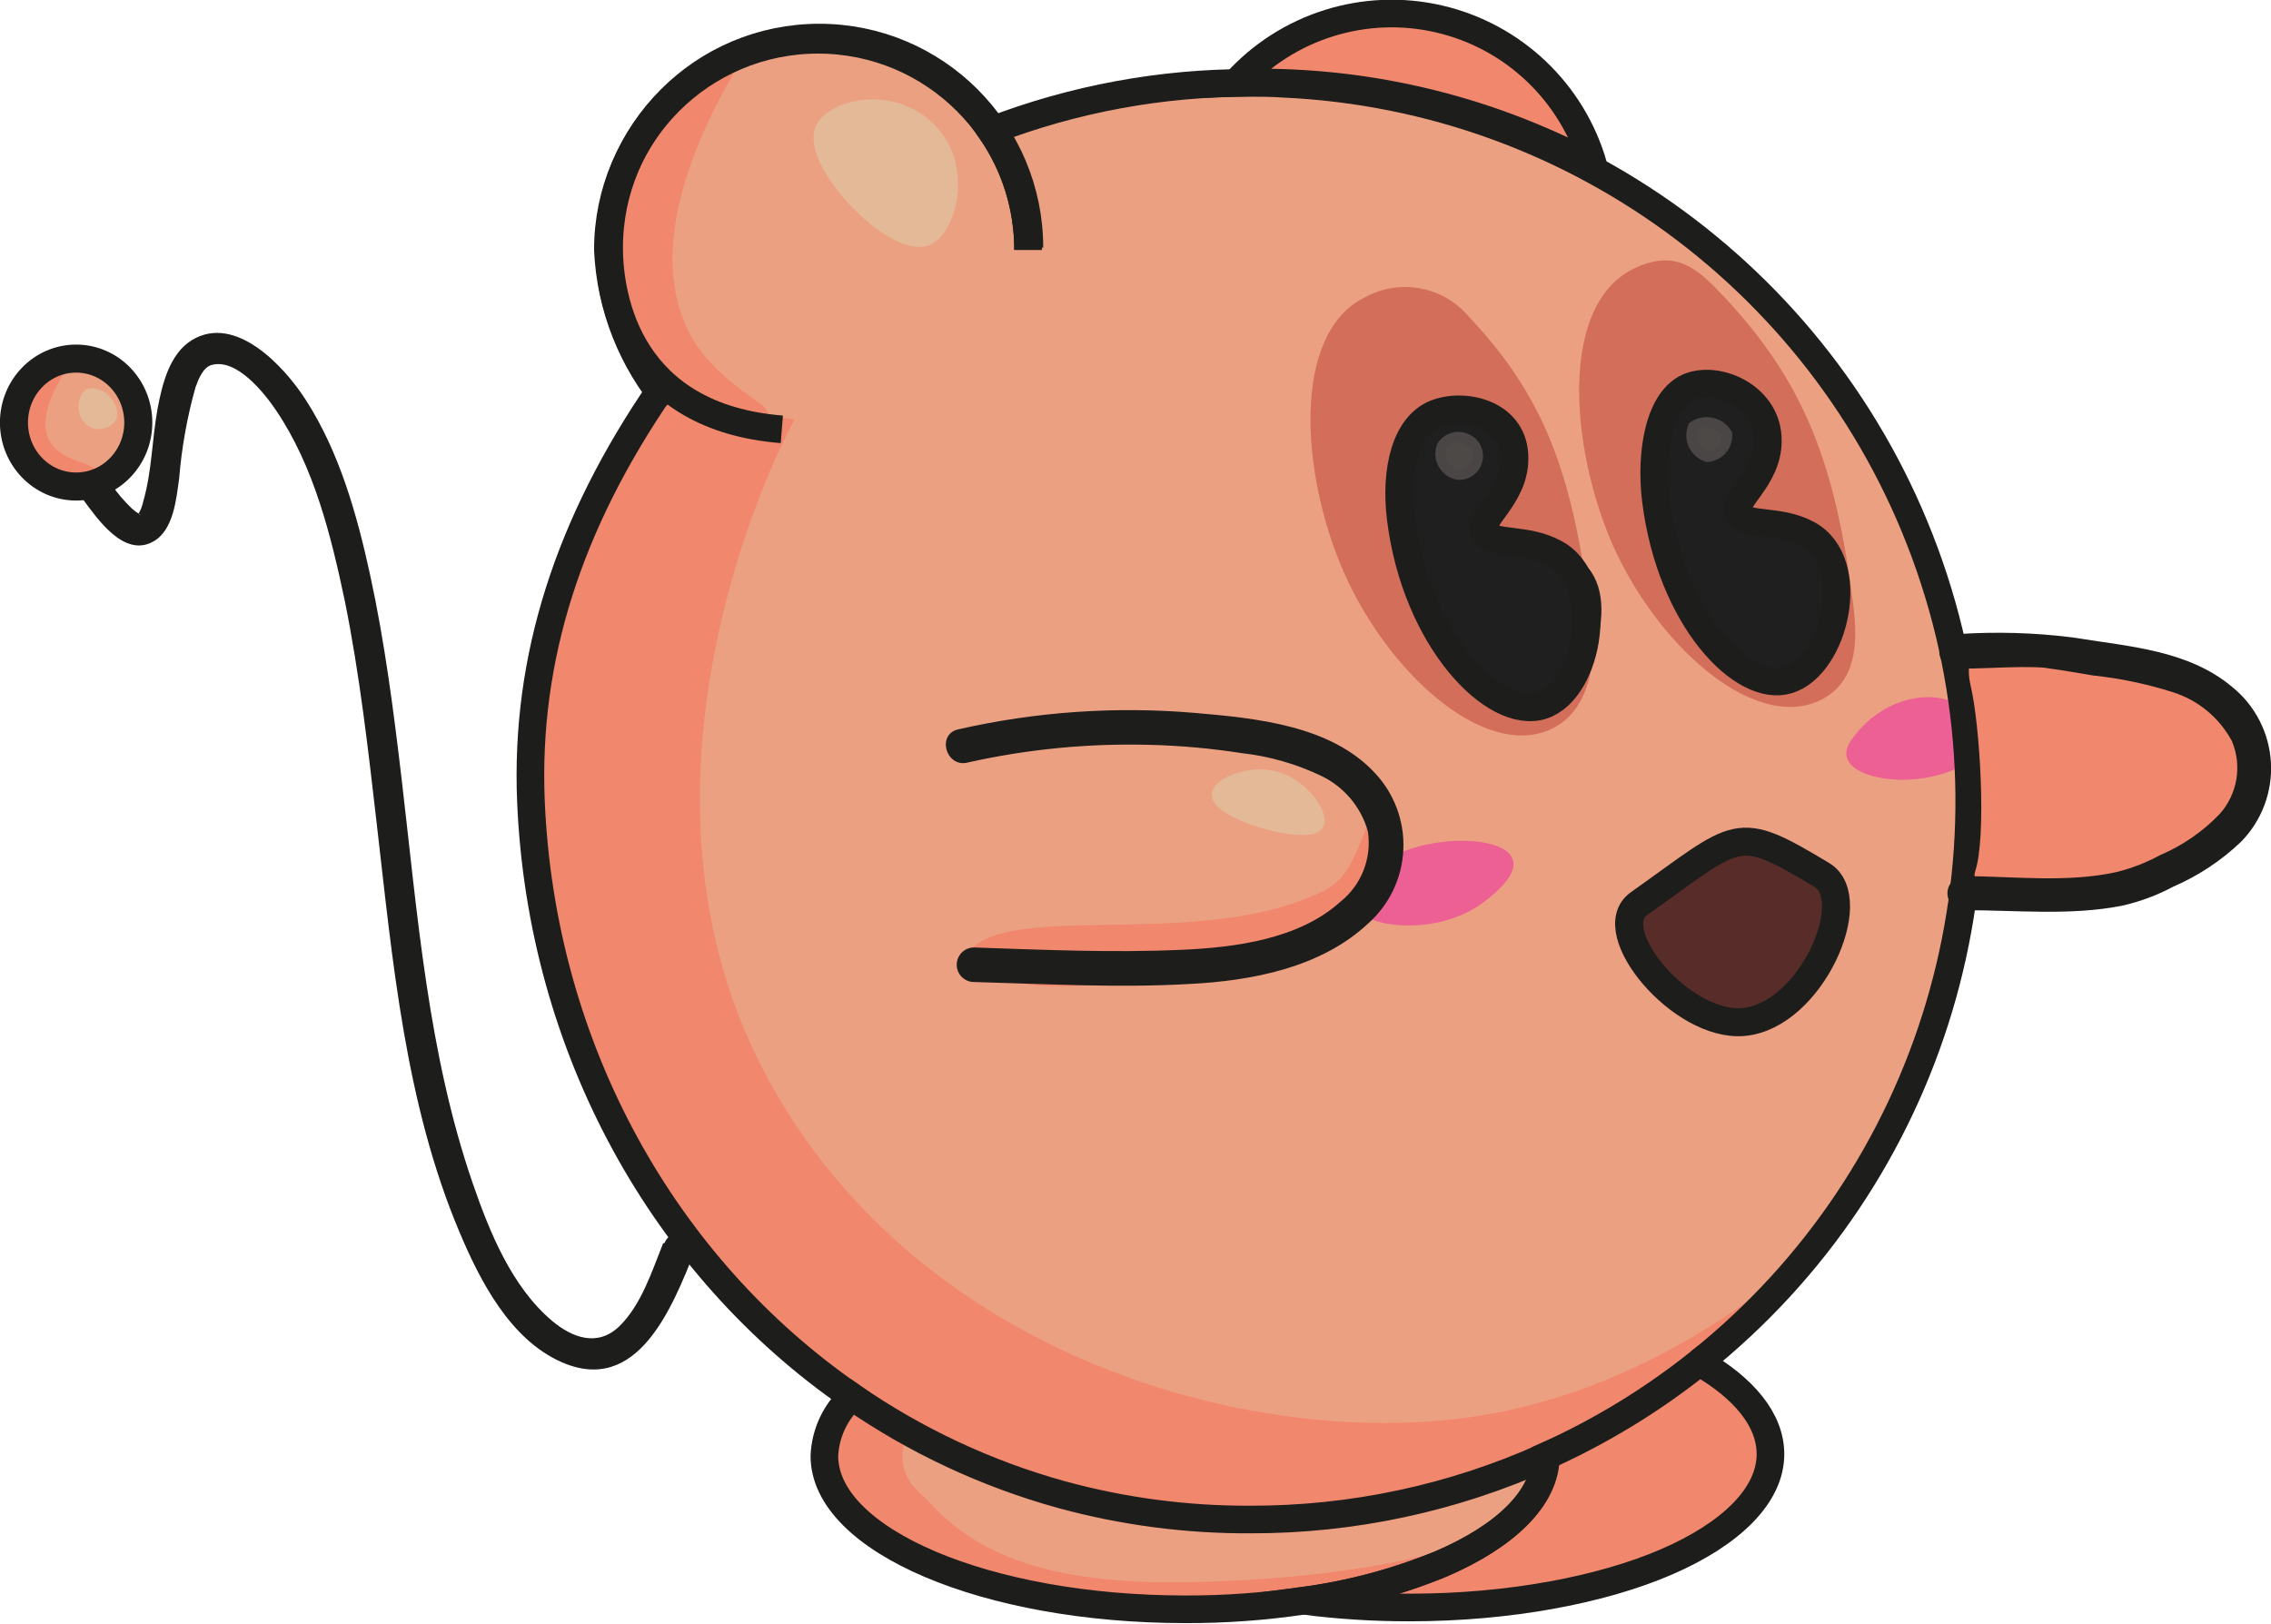
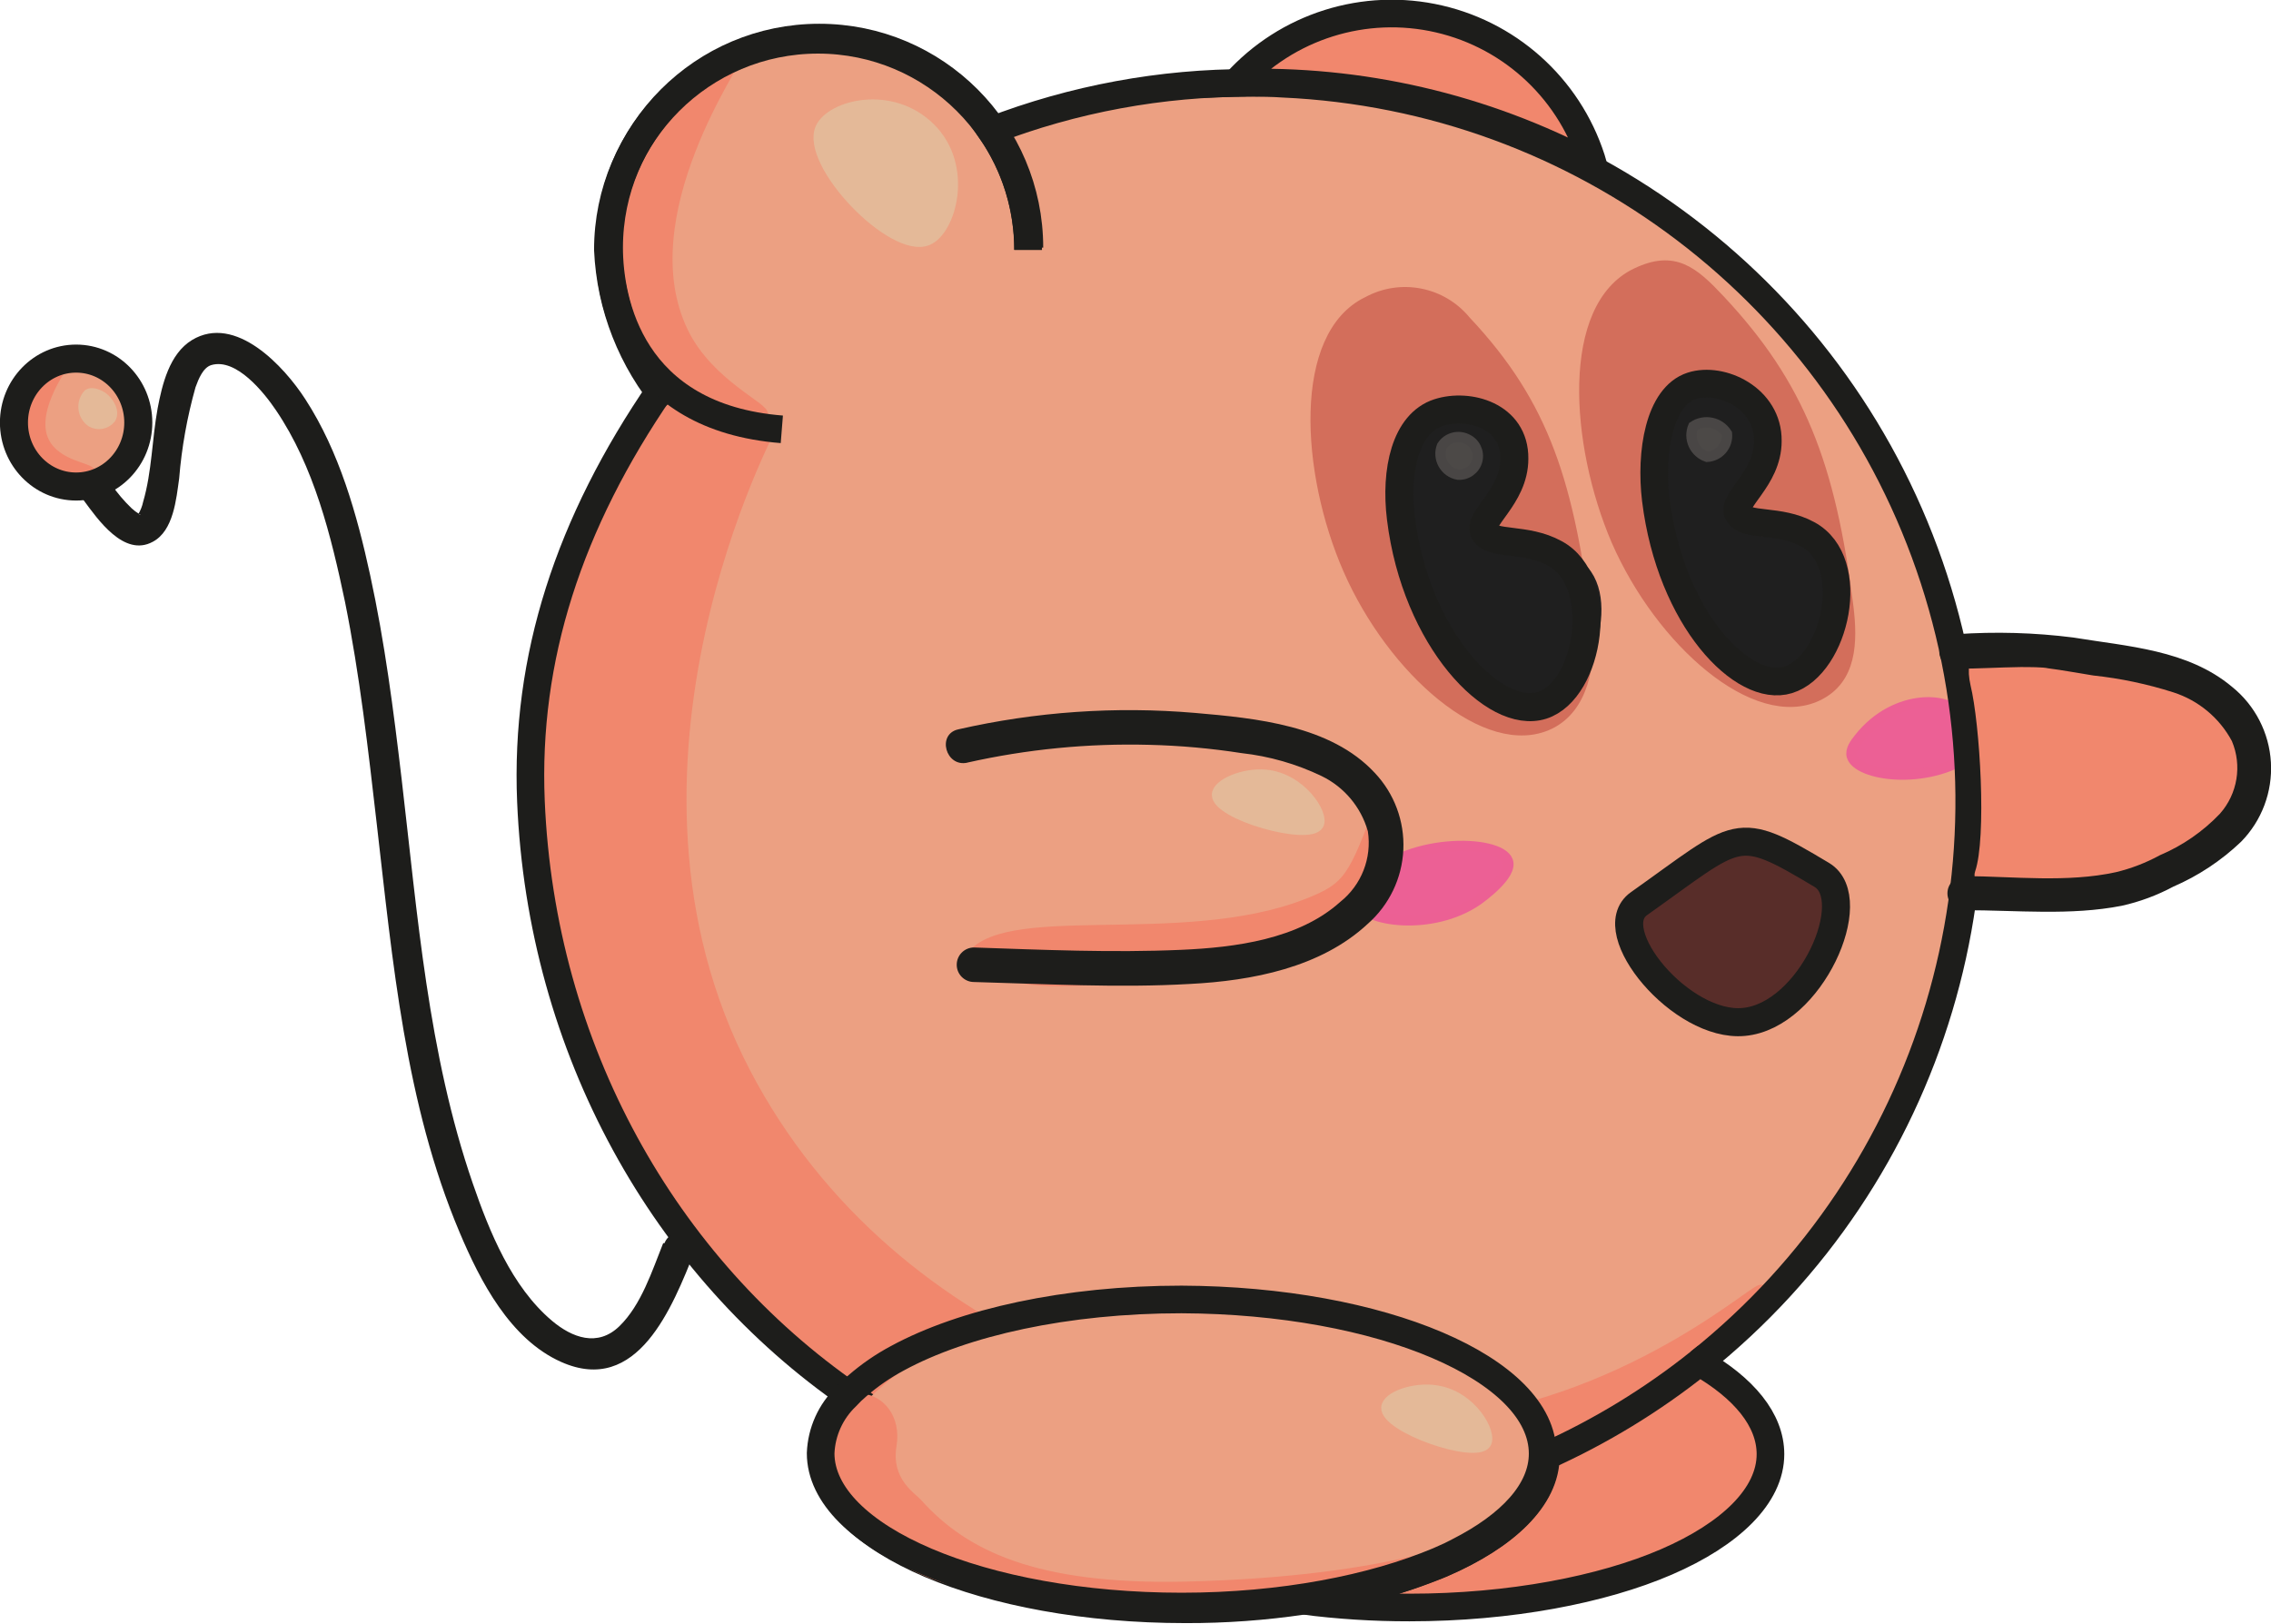
<svg xmlns="http://www.w3.org/2000/svg" viewBox="0 0 164.38 117.5">
  <defs>
    <style>.cls-1,.cls-2{fill:#eca082;stroke:#eca082;}.cls-1,.cls-10,.cls-12,.cls-13,.cls-2,.cls-3,.cls-4,.cls-5,.cls-6,.cls-7,.cls-8,.cls-9{stroke-miterlimit:10;}.cls-1,.cls-4,.cls-5,.cls-6,.cls-7,.cls-8,.cls-9{stroke-width:0.75px;}.cls-2,.cls-3{stroke-width:0.75px;}.cls-3{fill:#f1876d;stroke:#f1876d;}.cls-4{fill:#d36e5b;stroke:#d36e5b;}.cls-5{fill:#ec6095;stroke:#ec6094;}.cls-6{fill:#e4b998;stroke:#e4b998;}.cls-7{fill:#1f1f1f;stroke:#1f1f1f;}.cls-8{fill:#582d29;stroke:#582d29;}.cls-9{fill:#4c4947;stroke:#494645;}.cls-10,.cls-12,.cls-13{fill:none;stroke:#1d1d1b;}.cls-10{stroke-width:2px;}.cls-11{fill:#1d1d1b;}.cls-12{stroke-width:2.03px;}.cls-13{stroke-width:2.03px;}</style>
  </defs>
  <g id="Capa_9" data-name="Capa 9">
    <path class="cls-1" d="M3.79,35.13c1.66.88,7.07-2.85,6.19-6.19C9.49,27.1,7.15,25.56,5.53,26,2.62,26.88,2,34.19,3.79,35.13Z" />
    <path class="cls-2" d="M56.82,30a13.71,13.71,0,0,1-3.1-25.35C61.15.88,68.55,6.56,69.59,7.39c1.46,1.16,4.55,3.62,5,7.35C75.58,22.14,66,32.14,56.82,30Z" />
    <path class="cls-2" d="M78.66,7C55.88,12.36,38.12,33.76,38.2,57.52c.1,24.51,19.13,39.14,21.68,41,14.73,10.93,35.9,14.67,53,6.39,13-6.29,19.76-17.6,21.68-20.91a54.64,54.64,0,0,0,6.78-19.54A50.6,50.6,0,0,0,139,39.13,51.14,51.14,0,0,0,125.11,19C114,9.22,96.46,2.82,78.66,7Z" />
    <path class="cls-3" d="M4.85,25.94C4.76,25.89.4,31,2,33.39c1.11,1.59,4.46,1.26,4.55.87S4.1,33.77,3.2,32C2,29.62,4.93,26,4.85,25.94Z" />
    <path class="cls-3" d="M70.06,69.62c2.09-4.12,15.4-.58,24.57-4.2,3-1.17,3.34-1.84,5.4-7.44.27-.73.62,2-.1,3.81-.61,1.54.11,4.82-13.32,8.11-3,.75-13,2-14.21.16C72,69.43,69.62,70.5,70.06,69.62Z" />
    <path class="cls-3" d="M91,4.49c-.17-1.28,7.54-5.18,14.61-2.91,5.62,1.81,9.42,7.07,8.71,8.13s-4.49-1.82-13-3.58C94.4,4.7,91.06,5.31,91,4.49Z" />
    <path class="cls-3" d="M53.34,4c-.28-.16-15,5.49-6.29,21.26,2.15,3.9,7.84,5.31,8.16,4.81s-3.9-2.21-5.75-6C45.34,15.62,53.59,4.2,53.34,4Z" />
-     <path class="cls-3" d="M48.78,28.6C37.42,46.51,37,60.18,42.5,75.12c8.82,23.8,33.92,40,64.44,31.42,12.64-3.56,21.12-11.76,21.52-13.1.27-.9-8.83,7.92-22.73,9.62-16.23,2-40.14-5-50.8-25.4-11.51-22.08,2-47,2-47C52.93,30.07,49.46,27.53,48.78,28.6Z" />
+     <path class="cls-3" d="M47.81,28.6C36.45,46.51,36,60.18,41.53,75.12c8.82,23.8,33.92,40,64.44,31.42,12.65-3.56,21.12-11.76,21.52-13.1.27-.9-8.83,7.92-22.73,9.62-16.23,2-40.14-5-50.8-25.4-11.51-22.08,2-47,2-47C52,30.07,48.49,27.53,47.81,28.6Z" />
    <path class="cls-3" d="M87,110.55c-3.4-.88-6.87-1.74-7.84-2-4-1.19,2,5.14,8,6.06,25.06,3.87,36.75-2.51,36.68-3,0-.28,5.77-5.19,4.13-7.22-1-1.28-.93-1.39-4.26-5.13-.46-.52-13,8.32-16.65,8.71C103,108.37,90.69,110.74,87,110.55Z" />
    <path class="cls-2" d="M62.43,102.87c27.32,9.3,25,7.41,31.48,8,8.39.78,18.92-6.3,18.37-5.23-6.52,12.68-41.72,14.66-48.39,3.29C63.36,108,60.3,102.15,62.43,102.87Z" />
    <path class="cls-3" d="M60.24,104.82c0,4.14,4.66,9,10.64,9.89,25.07,3.87,36.75-2.51,36.68-3,0-.28-5.67,2.84-21.29,3.2-10.83.24-16-2.26-19.36-6-.46-.52-2.32-1.62-1.9-4.23C65.66,100.65,60.24,99.66,60.24,104.82Z" />
    <path class="cls-4" d="M118.43,19.78C113.35,22.21,114,32.12,117,39.13c3.2,7.33,10.08,13.39,14.58,11.23,2.43-1.17,2.52-3.84,2.2-6.45-1.29-10.33-3.54-16.06-9.29-22.2C122.56,19.65,121.18,18.46,118.43,19.78Z" />
    <path class="cls-4" d="M99,21.84c-5.08,2.43-4.48,12.35-1.42,19.36,3.2,7.33,10.07,13.39,14.58,11.22,2.43-1.17,3-4.35,2.71-7-1.29-10.32-3-16.05-8.78-22.19A5.67,5.67,0,0,0,99,21.84Z" />
    <path class="cls-5" d="M134.56,53.45c2.66-3.37,6.9-3.05,7.48-1.42.37,1,.94,2.38.65,2.59-3.31,2.28-8.24,1.53-8.65.12C133.91,54.29,134.27,53.82,134.56,53.45Z" />
    <path class="cls-5" d="M98.82,64c2.65-3.37,9.74-3.3,10.32-1.67.37,1-1.9,2.63-2.19,2.84-3.31,2.28-8.24,1.53-8.65.13C98.17,64.87,98.53,64.4,98.82,64Z" />
    <path class="cls-6" d="M6.39,28.54a1.35,1.35,0,0,0,.22,2A1.09,1.09,0,0,0,8,30.3c.32-.47-.11-1.22-.59-1.56C7.36,28.72,6.76,28.31,6.39,28.54Z" />
    <path class="cls-6" d="M59.4,9.26c-1.17,2.53,5.2,9.18,7.74,8.13,1.7-.7,3-5.35.19-8.13S60.16,7.61,59.4,9.26Z" />
    <path class="cls-6" d="M95.43,59.71c.44-.74-1.25-3.38-3.81-3.62-1.63-.15-3.53.67-3.53,1.45C88.09,59,94.76,60.87,95.43,59.71Z" />
    <path class="cls-7" d="M121.29,28.83c-4.58,3.51,2.58,20.39,7.49,20,3.22-.25,6.33-6.36,3.52-8.92-1.76-1.62-5.29.21-6.58-1.55-.8-1.09.81-2.26,1-5.42,0-.55.63-3.24-1.52-4.49A3.88,3.88,0,0,0,121.29,28.83Z" />
    <path class="cls-7" d="M103,31.54c-4.58,3.51,3.22,20,8.13,19.62,3.23-.26,6.07-7.53,3.27-10.09-1.77-1.62-5.3.21-6.58-1.55-.8-1.09.81-2.26,1-5.42a3,3,0,0,0-1.52-3.59C106.08,29.84,103.92,30.82,103,31.54Z" />
    <path class="cls-8" d="M118.17,66.23c3.51-3.07,8.8-6.3,13.52-2.56,2.43,1.93.73,9.55-4.61,10.49S115.85,68.27,118.17,66.23Z" />
    <path class="cls-9" d="M122.56,30.87a1.65,1.65,0,0,0,1,2.2A1.53,1.53,0,0,0,125,31.39,1.73,1.73,0,0,0,122.56,30.87Z" />
    <path class="cls-9" d="M104.37,32.29a1.54,1.54,0,0,0,1.16,2.07,1.35,1.35,0,0,0,.64-2.58A1.41,1.41,0,0,0,104.37,32.29Z" />
    <path class="cls-10" d="M74.42,18.09a15.21,15.21,0,0,0-30.42,0,18.51,18.51,0,0,0,4.38,11.14" />
    <path class="cls-10" d="M74.41,18.09a15.16,15.16,0,0,0-2.68-8.63A51.77,51.77,0,0,1,90.46,6c.8,0,1.6,0,2.39.06A52,52,0,0,1,123,98.63" />
    <path class="cls-10" d="M47.82,28.19C41.16,37.89,38,47.64,38.43,58c.75,17.92,9.65,33.75,23.22,43.1" />
    <path class="cls-10" d="M89.45,6A51.52,51.52,0,0,1,115.34,12,15.19,15.19,0,0,0,89.45,6Z" />
    <path class="cls-11" d="M48,90c-.8,2-1.58,4.46-3.16,6s-3.43.84-4.89-.39c-2.91-2.46-4.52-6.43-5.73-9.94-3.24-9.4-4-19.48-5.15-29.28-.59-5-1.22-9.9-2.28-14.77-.95-4.37-2.23-8.93-4.69-12.72-1.52-2.36-5.05-6.2-8.21-4.28-1.63,1-2.15,3.21-2.48,4.94C11,31.8,11,34.14,10.36,36.33a2.89,2.89,0,0,1-.36.91c-.14.22.11-.11.14,0s0,0-.18-.11-.3-.22-.45-.35a11.31,11.31,0,0,1-1.45-1.71c-.85-1.17-2.82,0-2,1.15,1,1.35,2.91,4.14,5,3,1.51-.8,1.7-3.12,1.91-4.6a34.64,34.64,0,0,1,1.18-6.58c.22-.61.55-1.43,1.14-1.61,1.81-.54,3.83,2,4.68,3.26,2.76,4.07,4,9.11,5,13.87,1.07,5.31,1.68,10.7,2.3,16.08,1.15,9.94,2.06,20.27,6,29.58,1.49,3.53,3.65,7.72,7.34,9.37,5.55,2.48,8.07-4,9.67-8,.54-1.35-1.65-1.94-2.18-.6Z" />
    <path class="cls-10" d="M130.85,38.68c3.7,2,2,9.49-1.43,10.54-3.24,1-8.5-4.38-9.57-13.06-.41-3.38.23-7.46,2.61-8.23,2.12-.69,5.54.9,5.5,4,0,2.77-2.7,4.31-2.13,5.27S128.77,37.54,130.85,38.68Z" />
    <path class="cls-12" d="M112.54,40.06c3.75,2,2.52,9.9-.92,11S102.48,46.3,101.4,37.5c-.42-3.42.32-6.85,2.73-7.63,2.16-.7,5.52.21,5.48,3.34,0,2.8-2.73,4.37-2.16,5.33S110.43,38.9,112.54,40.06Z" />
    <path class="cls-12" d="M131.87,63.34c2.9,1.74-.79,10.19-5.65,10.64-4.51.43-10.34-6.61-7.59-8.56C126,60.2,125.58,59.57,131.87,63.34Z" />
    <path class="cls-10" d="M74.51,17.93a15.21,15.21,0,0,0-30.42,0c0,3.88,1.56,12.28,12.5,13.15" />
    <ellipse class="cls-13" cx="5.51" cy="30.59" rx="4.5" ry="4.63" />
    <path class="cls-10" d="M128.15,105.27c0,3-2.88,5.79-7.53,7.8s-11.32,3.3-18.6,3.3a59.34,59.34,0,0,1-7.7-.49,40.18,40.18,0,0,0,10-2.68c4.63-2,7.51-4.74,7.53-7.77A52,52,0,0,0,123,98.63C126.22,100.48,128.15,102.78,128.15,105.27Z" />
    <path class="cls-10" d="M111.89,105.43c0,3-2.9,5.77-7.53,7.77a40.18,40.18,0,0,1-10,2.68,56.87,56.87,0,0,1-8.56.62c-14.43,0-26.13-5-26.13-11.1a6.16,6.16,0,0,1,2-4.29,50.32,50.32,0,0,0,15.17,7.09A50.87,50.87,0,0,0,90.46,110,51.79,51.79,0,0,0,111.89,105.43Z" />
    <path class="cls-11" d="M70,55.21a53.65,53.65,0,0,1,13.19-1.29,51.65,51.65,0,0,1,6.68.6,17.91,17.91,0,0,1,5.79,1.66,6.37,6.37,0,0,1,3.35,4,5.47,5.47,0,0,1-2,5.11C94,68,89.4,68.59,85.5,68.76c-5,.22-10,0-15-.17a1.25,1.25,0,0,0,0,2.5c5.19.14,10.45.44,15.63.14C90.62,71,95.6,70.05,99,66.88a7.6,7.6,0,0,0,.5-10.94c-3.19-3.43-8.58-3.95-13-4.33A55.73,55.73,0,0,0,69.36,52.8c-1.57.35-.91,2.76.66,2.41Z" />
    <path class="cls-3" d="M143,49.54c-1-4.49,4.36-2.23,14.13-.9,4.25.58-.59-.45,5.16,3.1.65.4,1.19,1.15.51,3-.58,1.55-.51,3.81-4.19,7.36-2.24,2.16-16,3.18-15.29,1.1C144.2,60.64,143.68,52.32,143,49.54Z" />
    <path class="cls-11" d="M142.2,65.89c3.75,0,7.67.41,11.38-.32a14.62,14.62,0,0,0,3.72-1.38,16.73,16.73,0,0,0,4.91-3.25,7.58,7.58,0,0,0-.65-11.22c-3.21-2.69-7.55-2.92-11.5-3.57a43.28,43.28,0,0,0-8.44-.24,1.25,1.25,0,0,0,0,2.5c1.54,0,3.09-.1,4.63-.12.61,0,1.65,0,2,.09,1.1.14,2.18.35,3.27.52a29.24,29.24,0,0,1,5.79,1.22,7.35,7.35,0,0,1,4.24,3.53,5,5,0,0,1-.87,5.26,13,13,0,0,1-4.34,3,13,13,0,0,1-3.19,1.23c-3.52.77-7.36.31-10.94.28a1.25,1.25,0,0,0,0,2.5Z" />
+     <path class="cls-2" d="M61.94,102.83c8.9-10.71,27-7.82,33.48-7.22,8.39.77,16.92,8.92,16.37,10-6.52,12.68-41.72,14.66-48.39,3.29C62.87,108,60.5,104.57,61.94,102.83Z" />
+     <path class="cls-3" d="M59.75,104.78c0,4.14,4.66,9,10.64,9.89,25.07,3.87,36.75-2.51,36.68-3,0-.28-5.68,2.84-21.29,3.2-10.83.24-16-2.26-19.36-6-.46-.52-2.32-1.62-1.9-4.23C65.17,100.61,59.75,99.62,59.75,104.78Z" />
+   </g>
+   <g id="Capa_10" data-name="Capa 10">
+     <path class="cls-6" d="M107.55,104.5c.48-.72-1-3.45-3.59-3.84-1.62-.26-3.56.45-3.61,1.23C100.26,103.36,106.81,105.62,107.55,104.5Z" />
+   </g>
+   <g id="Capa_2" data-name="Capa 2">
+     <g id="Capa_1" data-name="Capa 1">
+       <path class="cls-10" d="M111.66,105.23v0c0,2.7-2.3,5.16-6.07,7.08l-.61.31-.85.38c-4.74,2-11.32,3.3-18.6,3.3-14.43,0-26.13-5-26.13-11.1a6,6,0,0,1,1.85-4.1,8.42,8.42,0,0,1,.8-.77s0,0,0,0a15.62,15.62,0,0,1,2.9-2c4.78-2.6,12.22-4.26,20.57-4.26C100,94.13,111.66,99.1,111.66,105.23Z" />
+     </g>
  </g>
</svg>
